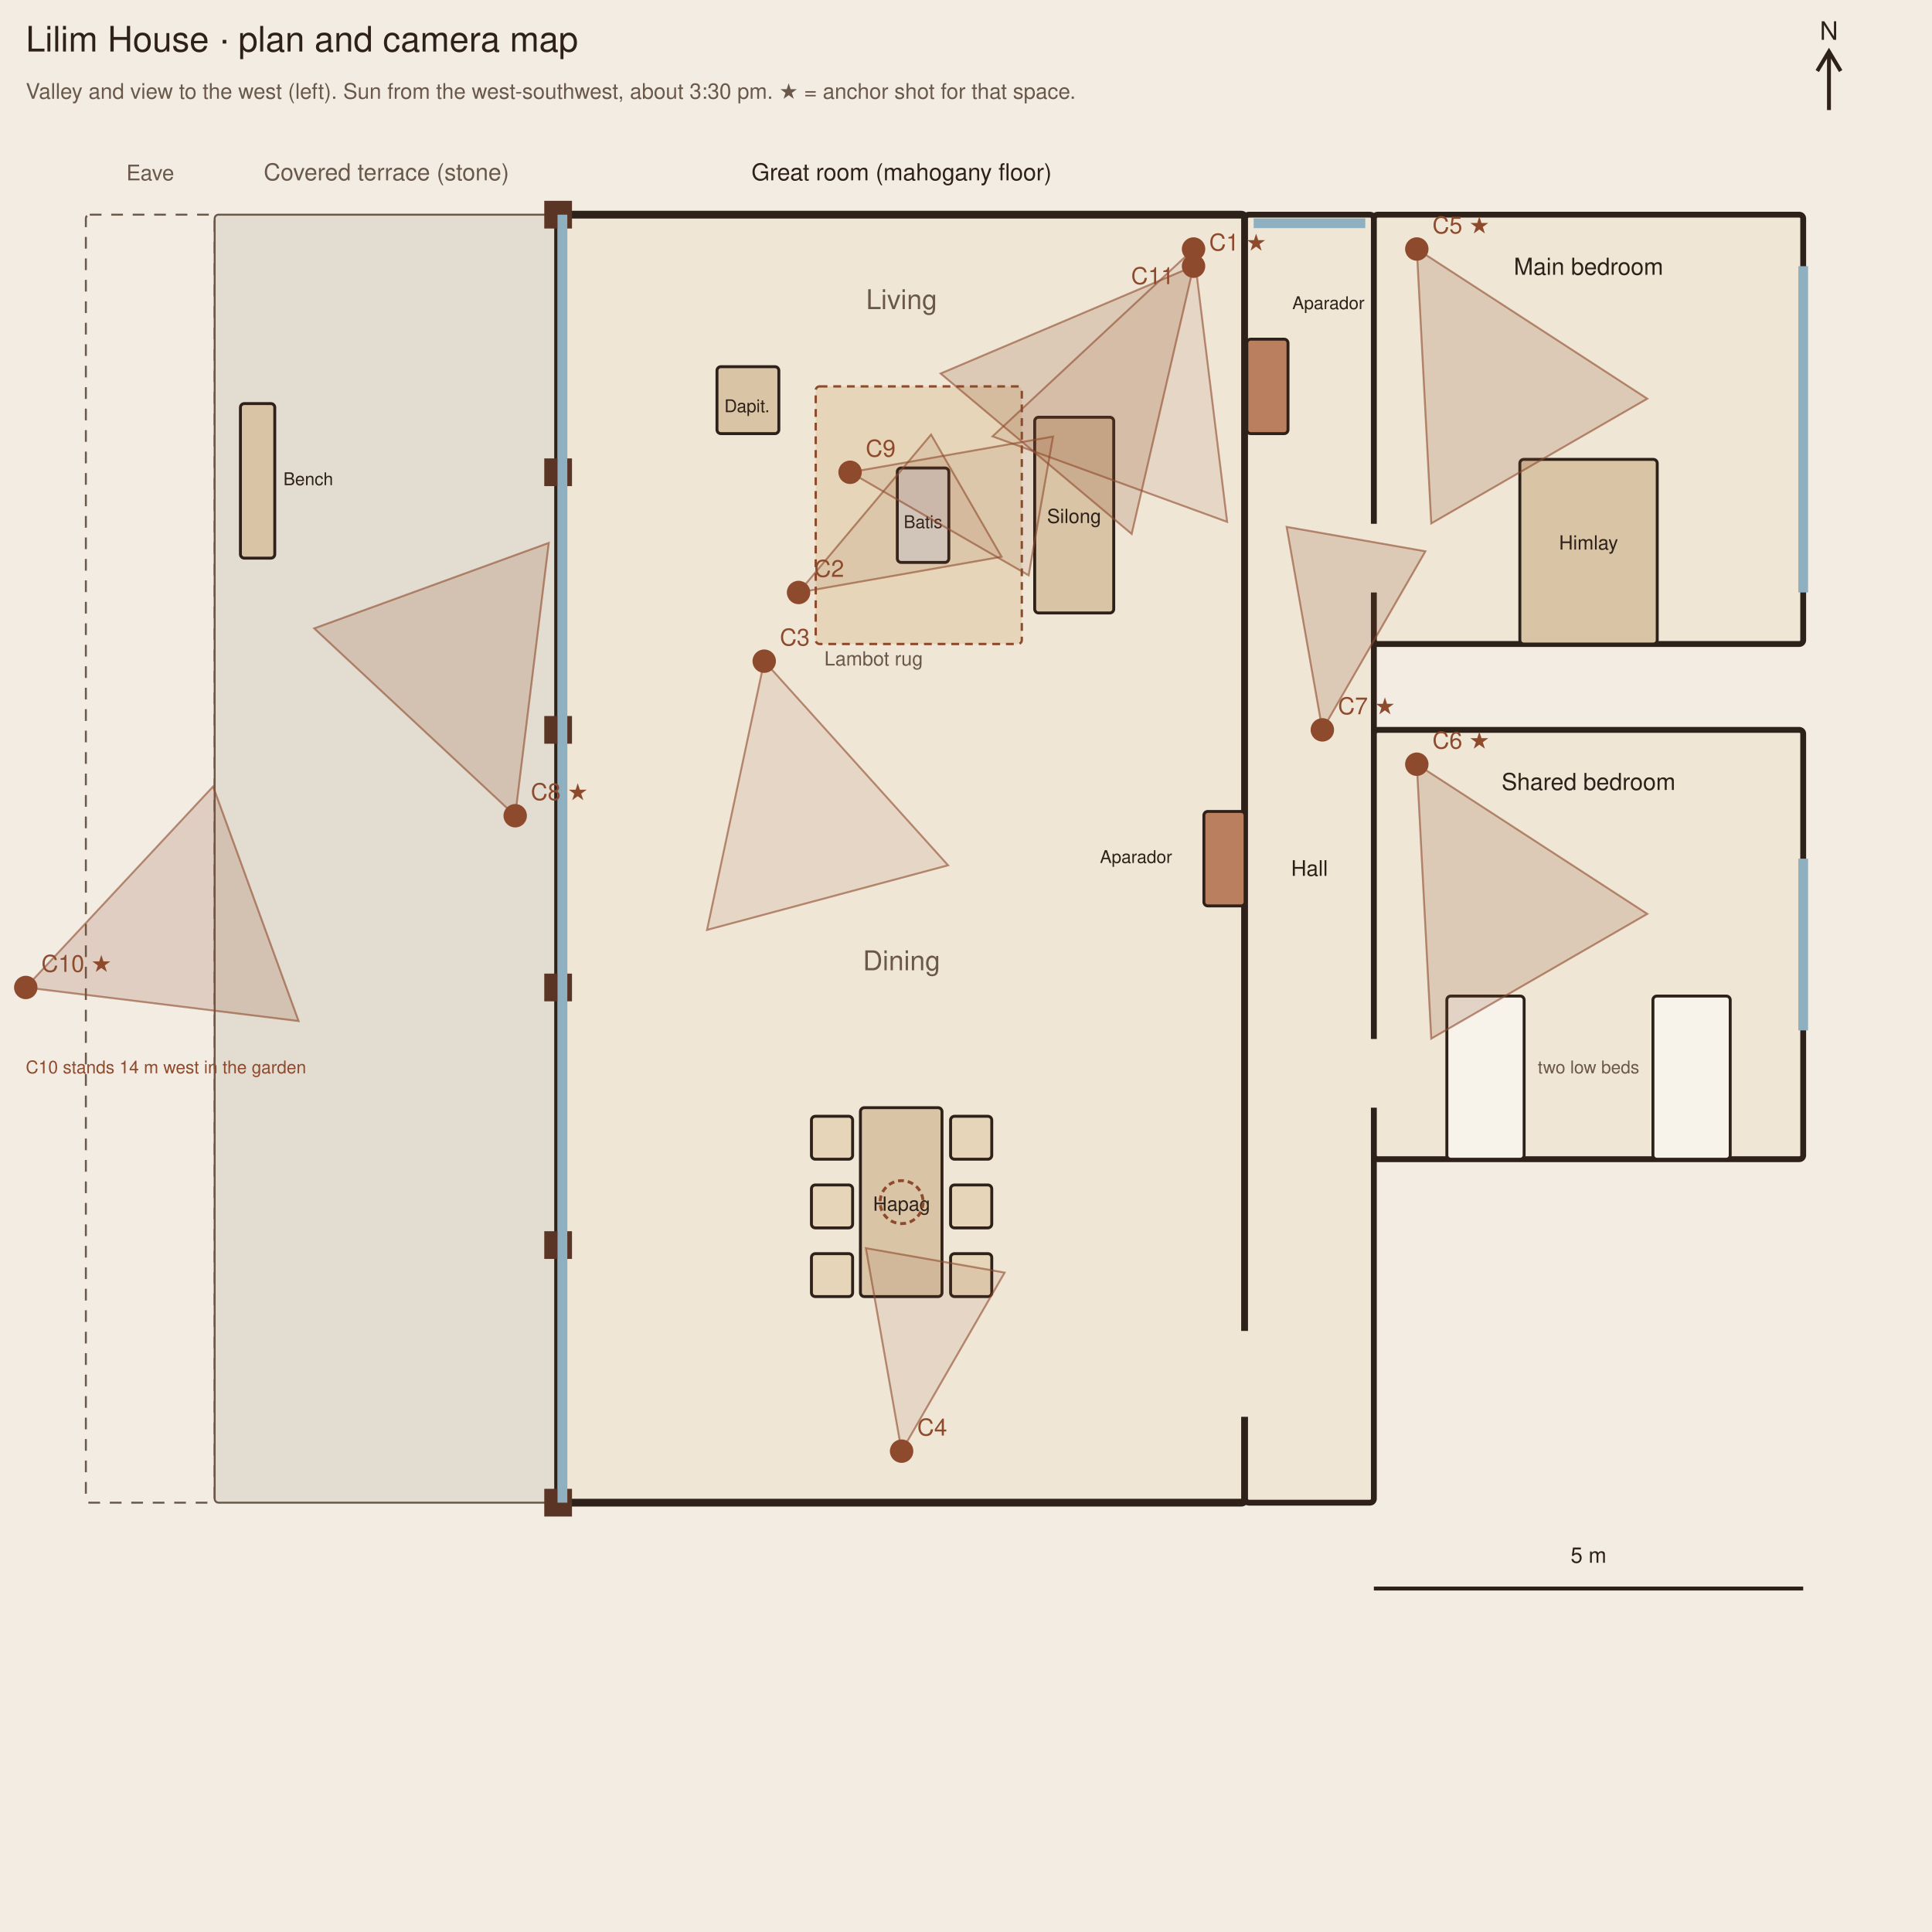
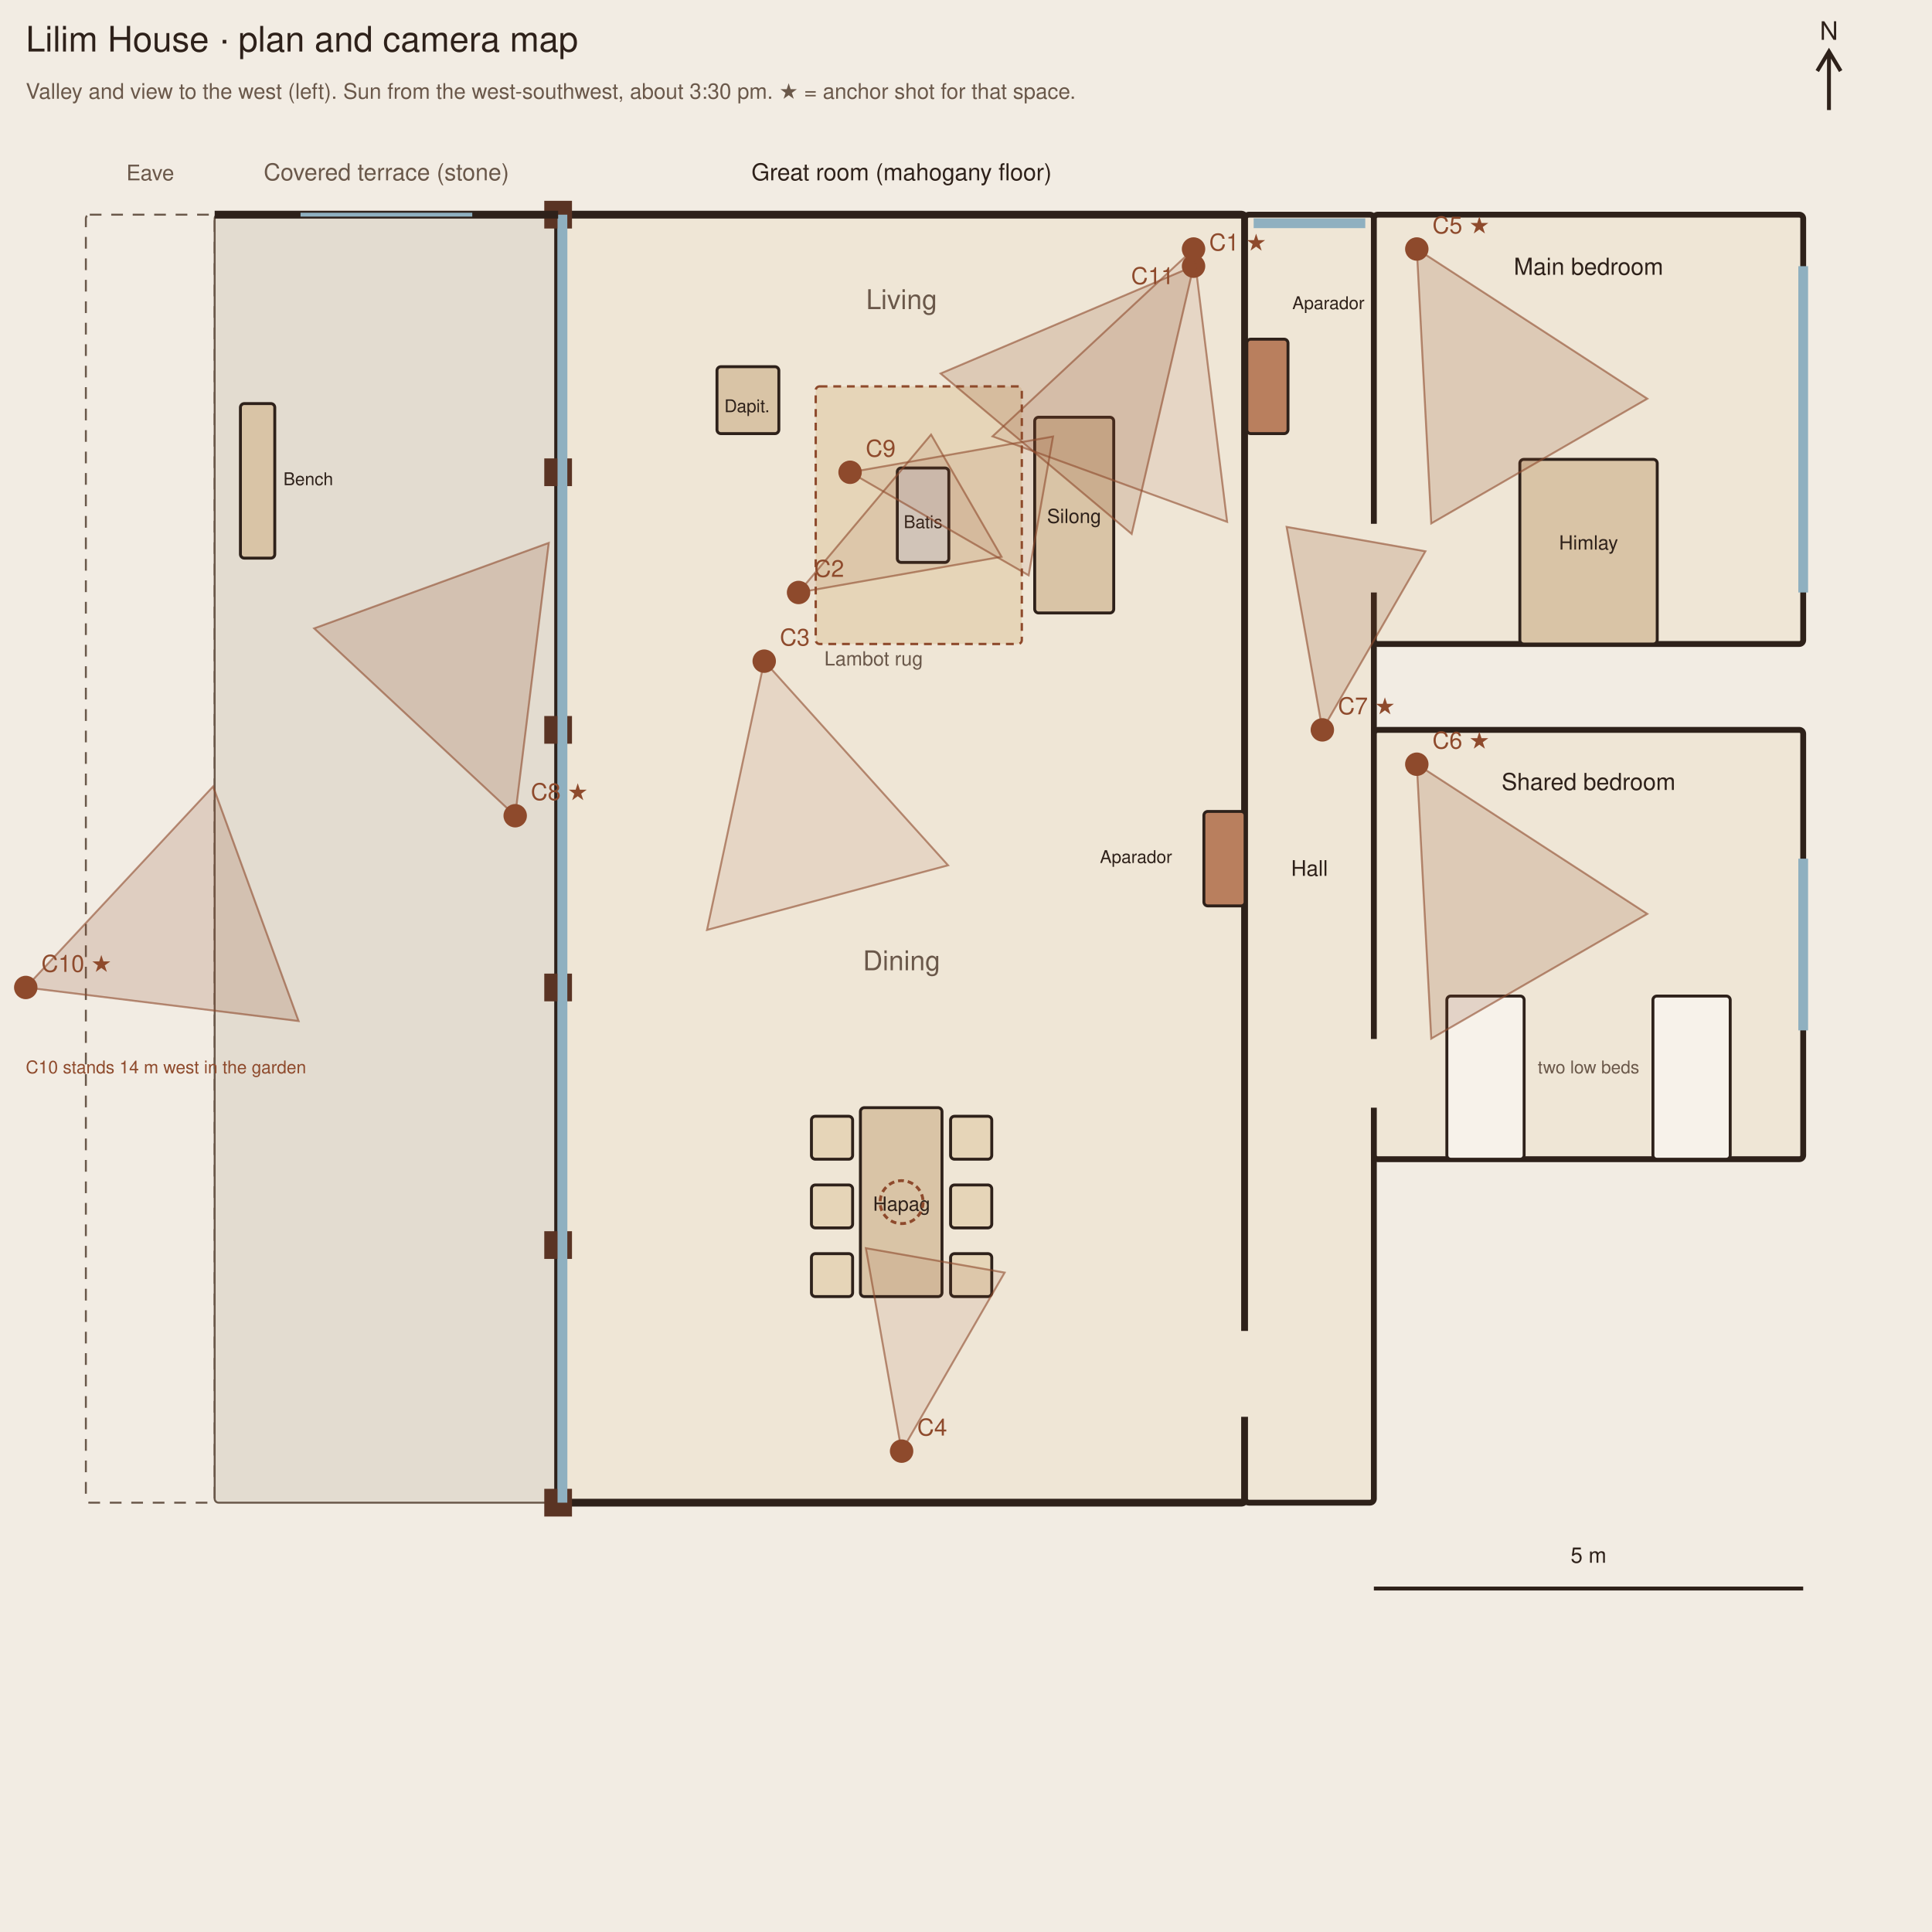
<svg xmlns="http://www.w3.org/2000/svg" width="990" height="990" viewBox="0 0 990 990" font-family="Helvetica, Arial, sans-serif">
  <rect width="100%" height="100%" fill="#F2ECE3" />
  <rect x="44.0" y="110.0" width="66.0" height="660.0" rx="2" fill="none" stroke="#6A584A" stroke-width="1" stroke-dasharray="6 5" />
  <text x="77.0" y="92.4" font-size="11" font-weight="400" text-anchor="middle" fill="#6A584A">Eave</text>
  <rect x="110.0" y="110.0" width="176.0" height="660.0" rx="2" fill="#E3DCD0" stroke="#6A584A" stroke-width="1" />
  <text x="198.0" y="92.4" font-size="12" font-weight="400" text-anchor="middle" fill="#6A584A">Covered terrace (stone)</text>
  <rect x="286.0" y="110.0" width="352.0" height="660.0" rx="2" fill="#EFE6D6" stroke="#2E211A" stroke-width="4" />
  <text x="462.0" y="92.4" font-size="12" font-weight="400" text-anchor="middle" fill="#2E211A">Great room (mahogany floor)</text>
  <text x="462.0" y="158.4" font-size="14" font-weight="500" text-anchor="middle" fill="#6A584A">Living</text>
  <text x="462.0" y="497.2" font-size="14" font-weight="500" text-anchor="middle" fill="#6A584A">Dining</text>
  <line x1="288.2" y1="770.0" x2="288.2" y2="110.0" stroke="#8FB0C0" stroke-width="5" />
  <rect x="279.4" y="763.4" width="13.2" height="13.2" rx="0" fill="#5A3424" stroke="#5A3424" stroke-width="1" />
  <rect x="279.4" y="631.4" width="13.2" height="13.2" rx="0" fill="#5A3424" stroke="#5A3424" stroke-width="1" />
  <rect x="279.4" y="499.4" width="13.2" height="13.2" rx="0" fill="#5A3424" stroke="#5A3424" stroke-width="1" />
  <rect x="279.4" y="367.4" width="13.2" height="13.2" rx="0" fill="#5A3424" stroke="#5A3424" stroke-width="1" />
  <rect x="279.4" y="235.4" width="13.2" height="13.2" rx="0" fill="#5A3424" stroke="#5A3424" stroke-width="1" />
  <rect x="279.4" y="103.4" width="13.2" height="13.2" rx="0" fill="#5A3424" stroke="#5A3424" stroke-width="1" />
  <rect x="638.0" y="110.0" width="66.0" height="660.0" rx="2" fill="#EFE6D6" stroke="#2E211A" stroke-width="3" />
  <text x="671.0" y="448.8" font-size="11" font-weight="400" text-anchor="middle" fill="#2E211A">Hall</text>
  <rect x="704.0" y="110.0" width="220.0" height="220.0" rx="2" fill="#EFE6D6" stroke="#2E211A" stroke-width="3" />
  <text x="814.0" y="140.8" font-size="12" font-weight="400" text-anchor="middle" fill="#2E211A">Main bedroom</text>
  <rect x="704.0" y="374.0" width="220.0" height="220.0" rx="2" fill="#EFE6D6" stroke="#2E211A" stroke-width="3" />
  <text x="814.0" y="404.8" font-size="12" font-weight="400" text-anchor="middle" fill="#2E211A">Shared bedroom</text>
  <line x1="924.0" y1="303.6" x2="924.0" y2="136.4" stroke="#8FB0C0" stroke-width="5" />
  <line x1="924.0" y1="528.0" x2="924.0" y2="440.0" stroke="#8FB0C0" stroke-width="5" />
  <line x1="642.4" y1="114.4" x2="699.6" y2="114.4" stroke="#8FB0C0" stroke-width="5" />
  <line x1="288.2" y1="770.0" x2="288.2" y2="110.0" stroke="#8FB0C0" stroke-width="5" />
  <line x1="638.0" y1="726.0" x2="638.0" y2="682.0" stroke="#EFE6D6" stroke-width="6" />
  <line x1="704.0" y1="303.6" x2="704.0" y2="268.4" stroke="#EFE6D6" stroke-width="6" />
  <line x1="704.0" y1="567.6" x2="704.0" y2="532.4" stroke="#EFE6D6" stroke-width="6" />
  <rect x="418.0" y="198.0" width="105.6" height="132.0" rx="2" fill="#E6D5B8" stroke="#8E4A2C" stroke-width="1.2" stroke-dasharray="4 3" />
  <text x="422.4" y="341.0" font-size="10" font-weight="400" text-anchor="start" fill="#6A584A">Lambot rug</text>
  <rect x="530.2" y="213.8" width="40.5" height="100.3" rx="2" fill="#D9C4A6" stroke="#2E211A" stroke-width="1.5" />
  <text x="550.4" y="268.0" font-size="10" text-anchor="middle" fill="#2E211A">Silong</text>
  <rect x="459.8" y="239.8" width="26.4" height="48.4" rx="2" fill="#D8D2C8" stroke="#2E211A" stroke-width="1.5" />
  <text x="473.0" y="270.6" font-size="9" font-weight="400" text-anchor="middle" fill="#2E211A">Batis</text>
  <rect x="367.4" y="187.9" width="31.7" height="34.3" rx="2" fill="#D9C4A6" stroke="#2E211A" stroke-width="1.5" />
  <text x="382.8" y="211.2" font-size="9" font-weight="400" text-anchor="middle" fill="#2E211A">Dapit.</text>
  <rect x="616.9" y="415.8" width="21.1" height="48.4" rx="2" fill="#B97F5E" stroke="#2E211A" stroke-width="1.5" />
  <text x="600.6" y="442.2" font-size="9" font-weight="400" text-anchor="end" fill="#2E211A">Aparador</text>
  <rect x="440.9" y="567.6" width="41.8" height="96.8" rx="2" fill="#D9C4A6" stroke="#2E211A" stroke-width="1.5" />
  <text x="462.0" y="620.4" font-size="10" font-weight="400" text-anchor="middle" fill="#2E211A">Hapag</text>
  <rect x="415.8" y="642.4" width="21.1" height="22.0" rx="2" fill="#E6D5B8" stroke="#2E211A" stroke-width="1.5" />
  <rect x="487.1" y="642.4" width="21.1" height="22.0" rx="2" fill="#E6D5B8" stroke="#2E211A" stroke-width="1.5" />
  <rect x="415.8" y="607.2" width="21.1" height="22.0" rx="2" fill="#E6D5B8" stroke="#2E211A" stroke-width="1.5" />
  <rect x="487.1" y="607.2" width="21.1" height="22.0" rx="2" fill="#E6D5B8" stroke="#2E211A" stroke-width="1.5" />
  <rect x="415.8" y="572.0" width="21.1" height="22.0" rx="2" fill="#E6D5B8" stroke="#2E211A" stroke-width="1.5" />
  <rect x="487.1" y="572.0" width="21.1" height="22.0" rx="2" fill="#E6D5B8" stroke="#2E211A" stroke-width="1.5" />
  <circle cx="462.0" cy="616.0" r="11" fill="none" stroke="#8E4A2C" stroke-width="1.5" stroke-dasharray="3 2" />
  <rect x="123.2" y="206.8" width="17.6" height="79.2" rx="2" fill="#D9C4A6" stroke="#2E211A" stroke-width="1.5" />
  <text x="145.2" y="248.6" font-size="9" font-weight="400" text-anchor="start" fill="#2E211A">Bench</text>
  <rect x="778.8" y="235.4" width="70.4" height="94.6" rx="2" fill="#D9C4A6" stroke="#2E211A" stroke-width="1.5" />
  <text x="814.0" y="281.6" font-size="10" font-weight="400" text-anchor="middle" fill="#2E211A">Himlay</text>
  <rect x="741.4" y="510.4" width="39.6" height="83.6" rx="2" fill="#F7F2EA" stroke="#2E211A" stroke-width="1.5" />
  <rect x="847.0" y="510.4" width="39.6" height="83.6" rx="2" fill="#F7F2EA" stroke="#2E211A" stroke-width="1.5" />
  <text x="814.0" y="550.0" font-size="9" font-weight="400" text-anchor="middle" fill="#6A584A">two low beds</text>
  <rect x="638.9" y="173.8" width="21.1" height="48.4" rx="2" fill="#B97F5E" stroke="#2E211A" stroke-width="1.5" />
  <text x="662.2" y="158.4" font-size="9" font-weight="400" text-anchor="start" fill="#2E211A">Aparador</text>
  <polygon points="611.6,136.4 579.9,273.6 482.0,191.4" fill="#8E4A2C" fill-opacity="0.18" stroke="#8E4A2C" stroke-width="1" stroke-opacity="0.6" />
  <circle cx="611.6" cy="136.4" r="6" fill="#8E4A2C" />
  <text x="619.6" y="128.4" font-size="12" font-weight="500" fill="#8E4A2C">C1 ★</text>
  <polygon points="409.2,303.6 477.1,222.7 513.2,285.3" fill="#8E4A2C" fill-opacity="0.1" stroke="#8E4A2C" stroke-width="1" stroke-opacity="0.6" />
  <circle cx="409.2" cy="303.6" r="6" fill="#8E4A2C" />
  <text x="417.2" y="295.6" font-size="12" font-weight="500" fill="#8E4A2C">C2</text>
  <polygon points="391.6,338.8 485.8,443.4 362.3,476.5" fill="#8E4A2C" fill-opacity="0.1" stroke="#8E4A2C" stroke-width="1" stroke-opacity="0.6" />
  <circle cx="391.6" cy="338.8" r="6" fill="#8E4A2C" />
  <text x="399.6" y="330.8" font-size="12" font-weight="500" fill="#8E4A2C">C3</text>
  <polygon points="462.0,743.6 443.7,639.6 514.8,652.1" fill="#8E4A2C" fill-opacity="0.1" stroke="#8E4A2C" stroke-width="1" stroke-opacity="0.6" />
  <circle cx="462.0" cy="743.6" r="6" fill="#8E4A2C" />
  <text x="470.0" y="735.6" font-size="12" font-weight="500" fill="#8E4A2C">C4</text>
  <polygon points="726.0,127.6 844.1,204.3 733.4,268.2" fill="#8E4A2C" fill-opacity="0.18" stroke="#8E4A2C" stroke-width="1" stroke-opacity="0.6" />
  <circle cx="726.0" cy="127.6" r="6" fill="#8E4A2C" />
  <text x="734.0" y="119.6" font-size="12" font-weight="500" fill="#8E4A2C">C5 ★</text>
  <polygon points="726.0,391.6 844.1,468.3 733.4,532.2" fill="#8E4A2C" fill-opacity="0.18" stroke="#8E4A2C" stroke-width="1" stroke-opacity="0.6" />
  <circle cx="726.0" cy="391.6" r="6" fill="#8E4A2C" />
  <text x="734.0" y="383.6" font-size="12" font-weight="500" fill="#8E4A2C">C6 ★</text>
  <polygon points="677.6,374.0 659.3,270.0 730.4,282.5" fill="#8E4A2C" fill-opacity="0.18" stroke="#8E4A2C" stroke-width="1" stroke-opacity="0.6" />
  <circle cx="677.6" cy="374.0" r="6" fill="#8E4A2C" />
  <text x="685.6" y="366.0" font-size="12" font-weight="500" fill="#8E4A2C">C7 ★</text>
  <polygon points="264.0,418.0 161.0,322.0 281.2,278.2" fill="#8E4A2C" fill-opacity="0.18" stroke="#8E4A2C" stroke-width="1" stroke-opacity="0.6" />
  <circle cx="264.0" cy="418.0" r="6" fill="#8E4A2C" />
  <text x="272.0" y="410.0" font-size="12" font-weight="500" fill="#8E4A2C">C8 ★</text>
  <polygon points="435.6,242.0 539.6,223.7 527.1,294.8" fill="#8E4A2C" fill-opacity="0.1" stroke="#8E4A2C" stroke-width="1" stroke-opacity="0.6" />
  <circle cx="435.6" cy="242.0" r="6" fill="#8E4A2C" />
  <text x="443.6" y="234.0" font-size="12" font-weight="500" fill="#8E4A2C">C9</text>
  <polygon points="13.2,506.0 109.2,403.0 153.0,523.2" fill="#8E4A2C" fill-opacity="0.18" stroke="#8E4A2C" stroke-width="1" stroke-opacity="0.6" />
  <circle cx="13.2" cy="506.0" r="6" fill="#8E4A2C" />
  <text x="21.2" y="498.0" font-size="12" font-weight="500" fill="#8E4A2C">C10 ★</text>
  <polygon points="611.6,127.6 628.8,267.4 508.6,223.6" fill="#8E4A2C" fill-opacity="0.1" stroke="#8E4A2C" stroke-width="1" stroke-opacity="0.6" />
  <circle cx="611.6" cy="127.6" r="6" fill="#8E4A2C" />
  <text x="579.6" y="145.6" font-size="12" font-weight="500" fill="#8E4A2C">C11</text>
  <text x="13.2" y="550.0" font-size="9" font-weight="400" text-anchor="start" fill="#8E4A2C">C10 stands 14 m west in the garden</text>
  <path d="M937.2 56.4 L937.2 26.4 M931.2 36.4 L937.2 26.4 L943.2 36.4" stroke="#2E211A" stroke-width="2" fill="none" />
  <text x="937.2" y="20.4" font-size="13" text-anchor="middle" fill="#2E211A">N</text>
  <line x1="704.0" y1="814.0" x2="924.0" y2="814.0" stroke="#2E211A" stroke-width="2" />
  <text x="814.0" y="800.8" font-size="11" font-weight="400" text-anchor="middle" fill="#2E211A">5 m</text>
  <text x="13.2" y="26.4" font-size="18" font-weight="500" text-anchor="start" fill="#2E211A">Lilim House · plan and camera map</text>
  <text x="13.2" y="50.6" font-size="11" font-weight="400" text-anchor="start" fill="#6A584A">Valley and view to the west (left). Sun from the west-southwest, about 3:30 pm. ★ = anchor shot for that space.</text>
+   <line x1="110.0" y1="110.0" x2="286.0" y2="110.0" stroke="#2E211A" stroke-width="4" />
+   <line x1="154.0" y1="110.0" x2="242.0" y2="110.0" stroke="#8FB0C0" stroke-width="2" />
</svg>
